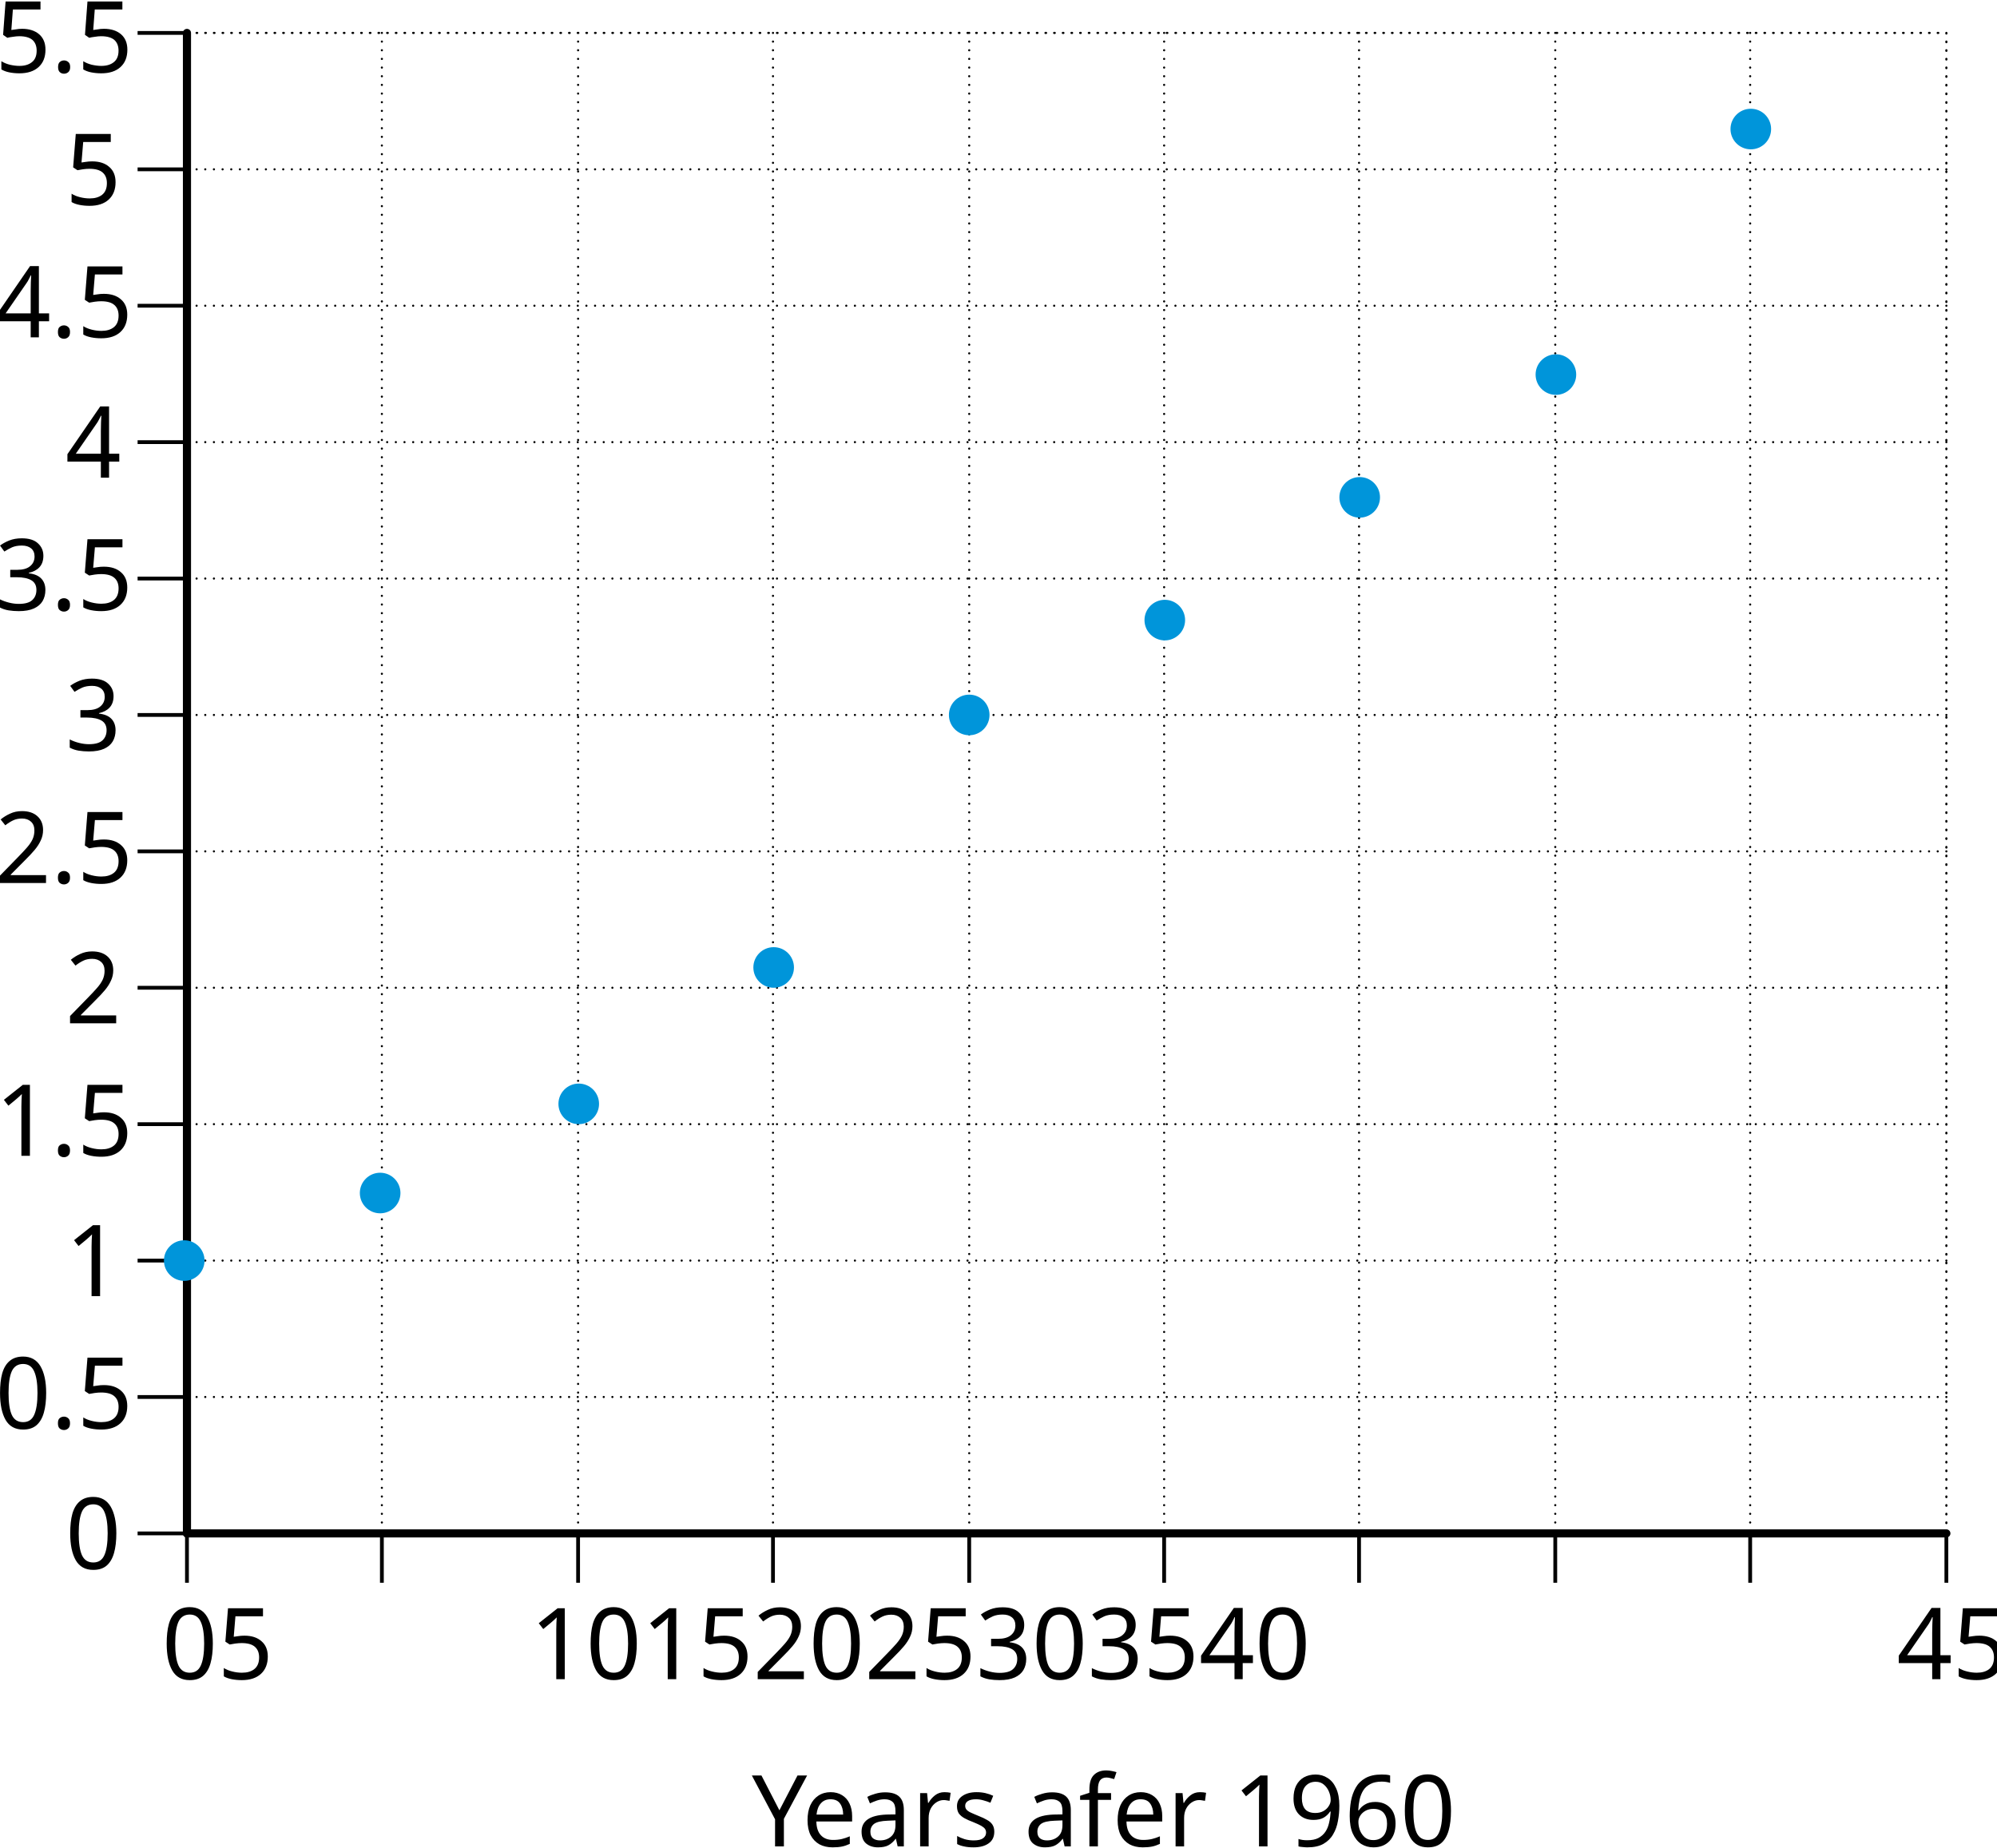
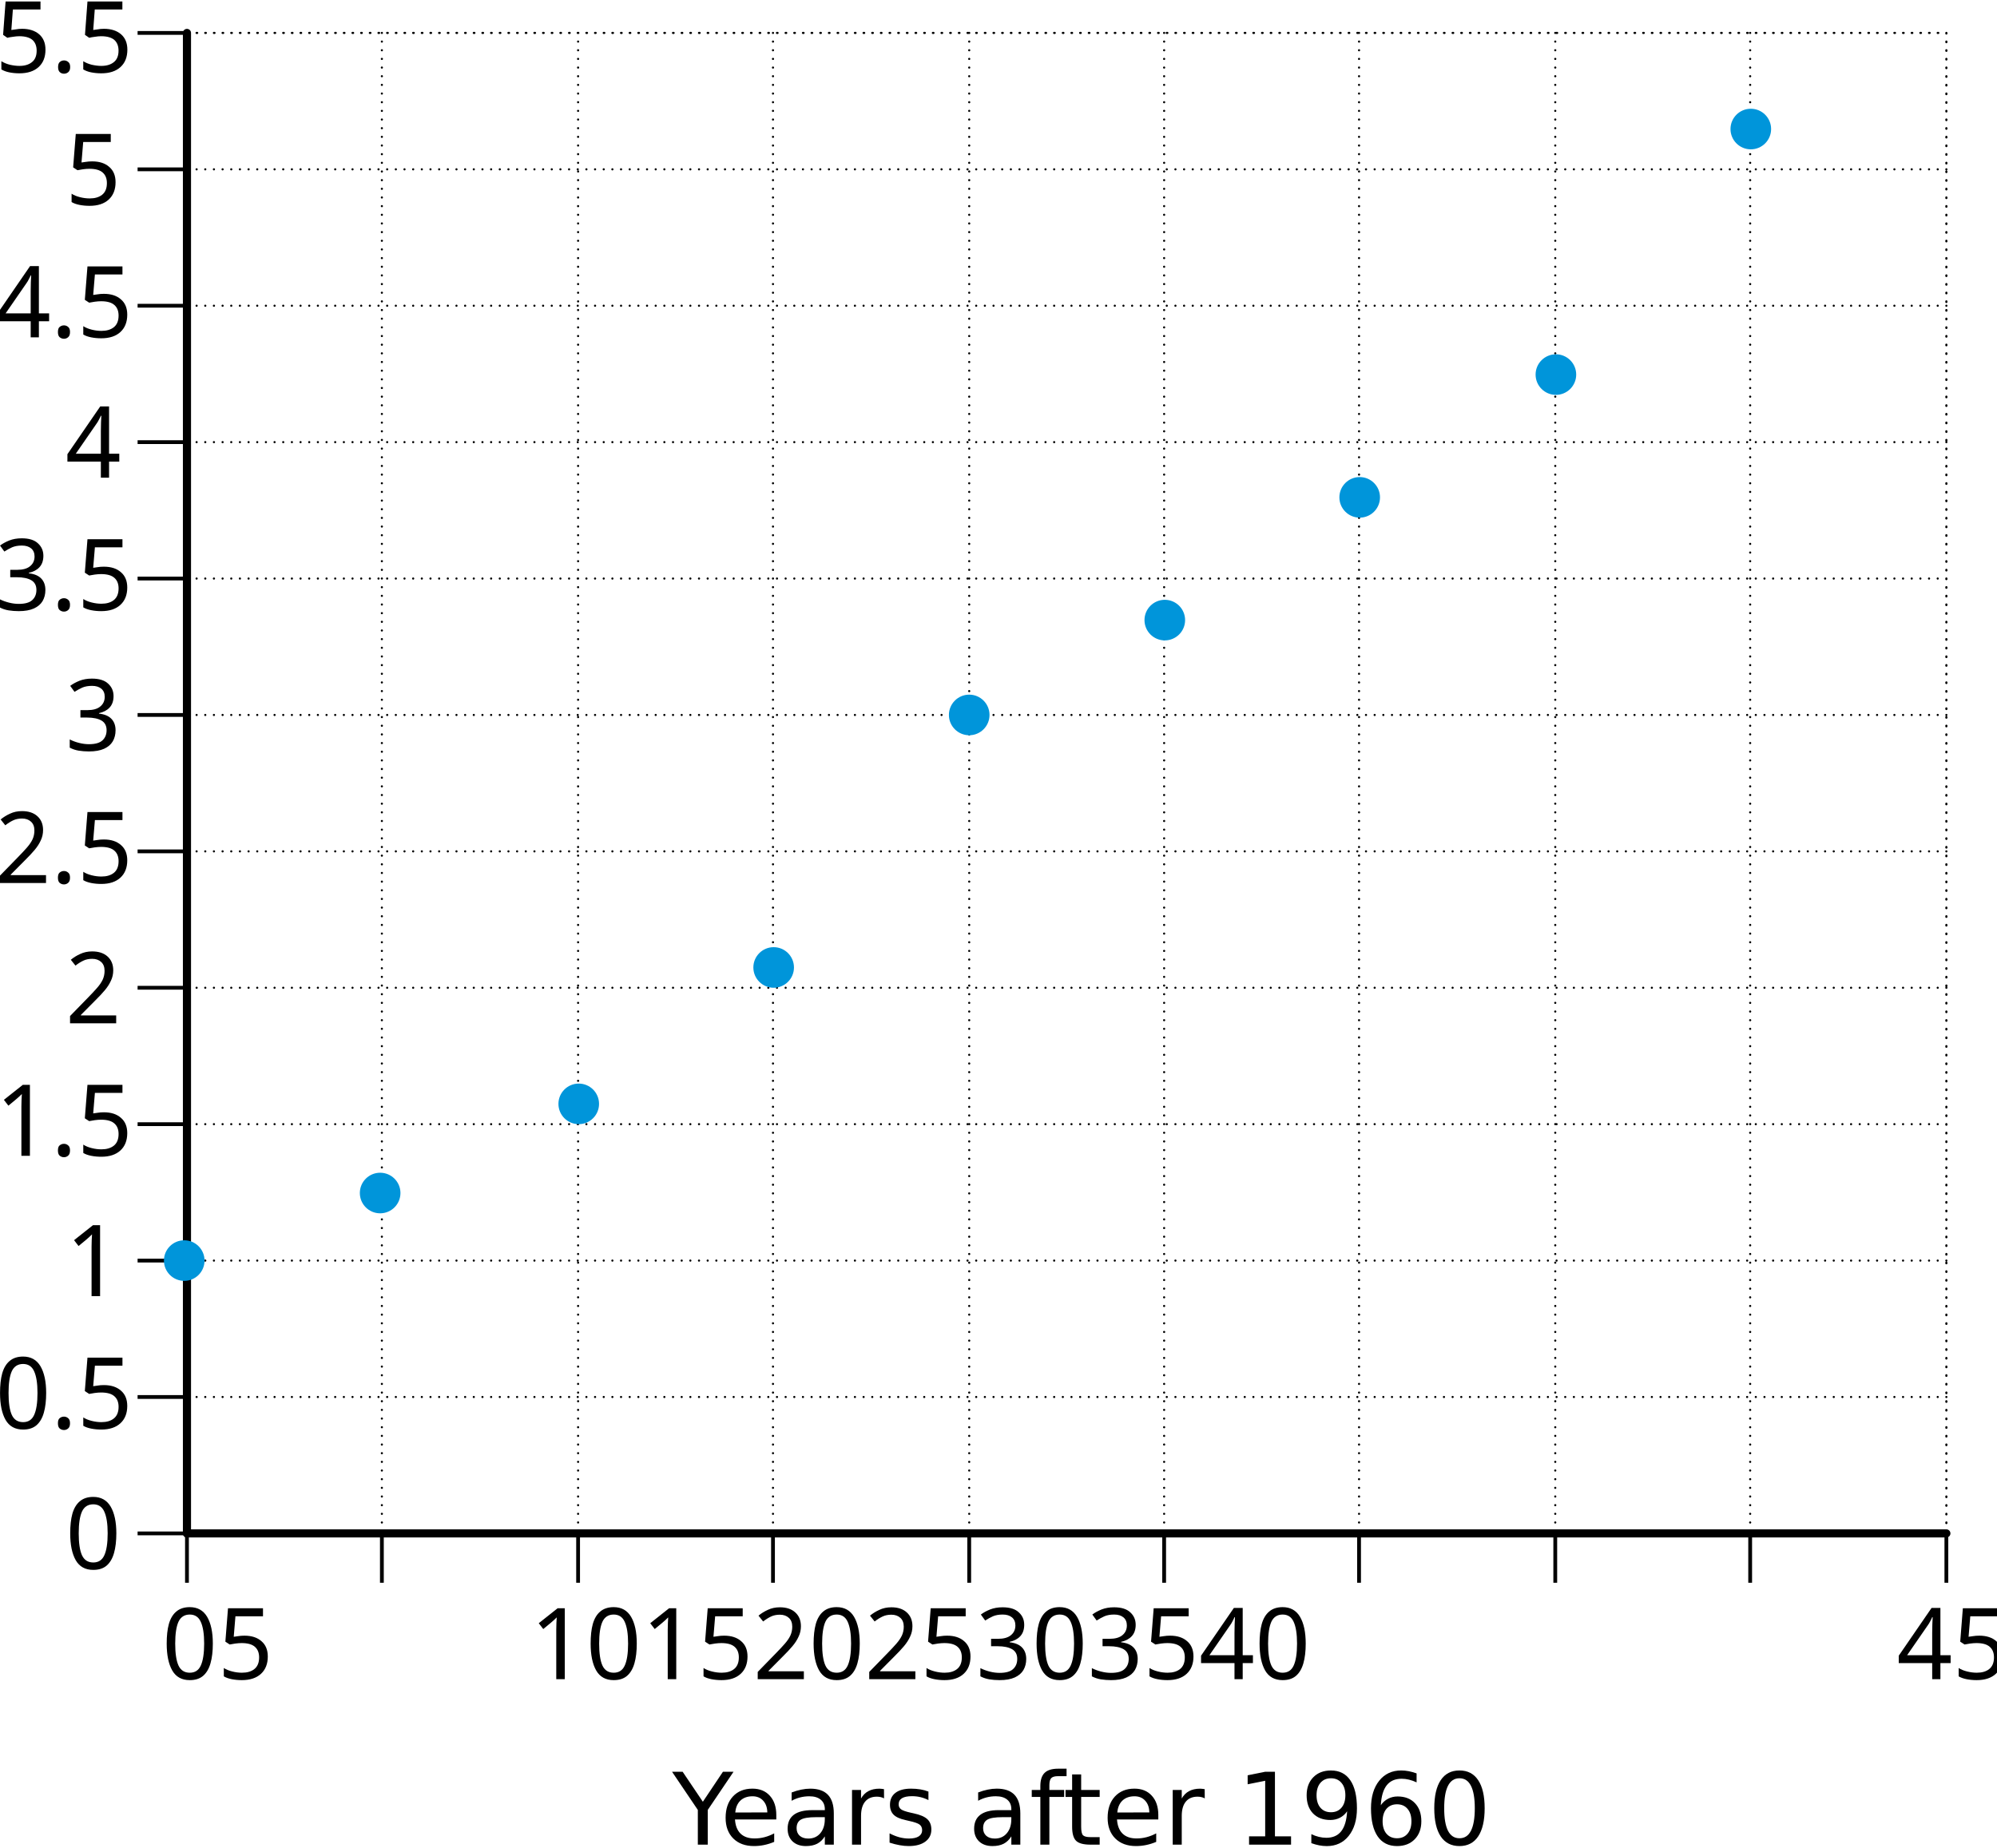
<svg xmlns="http://www.w3.org/2000/svg" width="56.362mm" height="52.163mm" viewBox="0 0 199.707 184.829" id="svg7682" version="1.1">
  <defs id="defs7684">
    <clipPath clipPathUnits="userSpaceOnUse" id="clipPath7372">
      <path d="m 380.389,476.074 159.611,0 0,151.357 -159.611,0 0,-151.357 z" id="path7374" />
    </clipPath>
    <clipPath clipPathUnits="userSpaceOnUse" id="clipPath7344">
      <path d="m 380.389,476.074 159.611,0 0,151.357 -159.611,0 0,-151.357 z" id="path7346" />
    </clipPath>
  </defs>
  <g id="layer1" transform="translate(-384.6684,-232.5015)">
    <g id="g7300" transform="matrix(1.25,0,0,-1.25,491.3399,385.8823)">
      <path d="m 0,0 -70.38,0 0,120.07 140.758,0 L 70.378,0 0,0 M -70.38,120.07 -70.38,0 m 15.594,120.07 0,-120.07 m 15.698,120.07 0,-120.07 m 15.592,120.07 0,-120.07 M -7.797,120.07 -7.797,0 M 7.797,120.07 7.797,0 M 23.391,120.07 23.391,0 M 39.088,120.07 39.088,0 M 54.681,120.07 54.681,0 M 70.378,120.07 70.378,0 m 0,0 -140.758,0 m 140.758,10.916 -140.758,0 m 140.758,10.915 -140.758,0 m 140.758,10.916 -140.758,0 m 140.758,10.916 -140.758,0 m 140.758,10.915 -140.758,0 m 140.758,10.915 -140.758,0 m 140.758,10.916 -140.758,0 m 140.758,10.915 -140.758,0 m 140.758,10.916 -140.758,0 m 140.758,10.915 -140.758,0 m 140.758,10.915 -140.758,0" style="fill:none;stroke:#000000;stroke-width:0.173;stroke-linecap:round;stroke-linejoin:round;stroke-miterlimit:4;stroke-dasharray:0, 0.693;stroke-dashoffset:0;stroke-opacity:1" id="path7302" />
    </g>
    <text y="396.816" x="404.544" transform="scale(0.990892,1.009192)" style="font-variant:normal;font-weight:normal;font-stretch:normal;font-size:9.836px;font-family:'Minion Pro';-inkscape-font-specification:MinionPro-Regular;writing-mode:lr-tb;fill:#000000;fill-opacity:1;fill-rule:nonzero;stroke:none" id="text7304">
      <tspan x="404.544 423.813" y="396.816" id="tspan7306">05</tspan>
    </text>
    <g id="g7308" transform="matrix(1.25,0,0,-1.25,403.3652,390.8184)">
      <path d="M 0,0 0,3.949 M 15.594,0 l 0,3.949 M 31.292,0 l 0,3.949 M 46.884,0 l 0,3.949 M 62.582,0 l 0,3.949 M 78.177,0 l 0,3.949 M 93.771,0 l 0,3.949 M 109.468,0 l 0,3.949 M 125.061,0 l 0,3.949 M 140.758,0 l 0,3.949" style="fill:none;stroke:#000000;stroke-width:0.303;stroke-linecap:butt;stroke-linejoin:miter;stroke-miterlimit:4;stroke-dasharray:none;stroke-opacity:1" id="path7310" />
    </g>
    <g id="g7312" transform="matrix(1.25,0,0,-1.25,403.3652,385.8823)">
      <path d="M 0,0 140.758,0" style="fill:none;stroke:#000000;stroke-width:0.65;stroke-linecap:round;stroke-linejoin:round;stroke-miterlimit:4;stroke-dasharray:none;stroke-opacity:1" id="path7314" />
    </g>
    <text y="385.889" x="394.806" transform="scale(0.990892,1.009192)" style="font-variant:normal;font-weight:normal;font-stretch:normal;font-size:9.836px;font-family:'Minion Pro';-inkscape-font-specification:MinionPro-Regular;writing-mode:lr-tb;fill:#000000;fill-opacity:1;fill-rule:nonzero;stroke:none" id="text7316">
      <tspan x="394.806" y="385.889" id="tspan7318">0</tspan>
      <tspan x="387.724 392.524 394.806" y="371.98" id="tspan7320">0.5</tspan>
      <tspan x="394.806" y="358.849" id="tspan7322">1</tspan>
      <tspan x="387.724 392.524 394.806" y="344.94" id="tspan7324">1.5</tspan>
      <tspan x="394.806" y="331.809" id="tspan7326">2</tspan>
      <tspan x="387.724 392.524 394.806" y="317.901" id="tspan7328">2.5</tspan>
      <tspan x="394.806" y="304.769" id="tspan7330">3</tspan>
      <tspan x="387.724 392.524 394.806" y="290.861" id="tspan7332">3.5</tspan>
      <tspan x="394.806" y="277.73" id="tspan7334">4</tspan>
      <tspan x="387.724 392.524 394.806" y="263.821" id="tspan7336">4.5</tspan>
      <tspan x="394.806" y="250.69" id="tspan7338">5</tspan>
    </text>
    <g transform="matrix(1.25,0,0,-1.25,-91.29535,1015.856)" id="g7340">
      <g id="g7342" clip-path="url(#clipPath7344)">
        <text transform="matrix(0.981867,0,0,-1,380.3899,620.8945)" style="font-variant:normal;font-weight:normal;font-stretch:normal;font-size:7.941px;font-family:'Minion Pro';-inkscape-font-specification:MinionPro-Regular;writing-mode:lr-tb;fill:#000000;fill-opacity:1;fill-rule:nonzero;stroke:none" id="text7348">
          <tspan x="0 3.875 5.718" y="0" id="tspan7350">5.5</tspan>
        </text>
      </g>
    </g>
    <g id="g7352" transform="matrix(1.25,0,0,-1.25,398.4283,385.8823)">
      <path d="M 0,0 3.949,0 M 0,10.916 l 3.949,0 M 0,21.831 l 3.949,0 M 0,32.747 l 3.949,0 M 0,43.663 l 3.949,0 M 0,54.578 l 3.949,0 M 0,65.493 l 3.949,0 M 0,76.409 l 3.949,0 M 0,87.324 l 3.949,0 M 0,98.24 l 3.949,0 M 0,109.155 l 3.949,0 M 0,120.07 l 3.949,0" style="fill:none;stroke:#000000;stroke-width:0.303;stroke-linecap:butt;stroke-linejoin:miter;stroke-miterlimit:4;stroke-dasharray:none;stroke-opacity:1" id="path7354" />
    </g>
    <g id="g7356" transform="matrix(1.25,0,0,-1.25,403.3652,385.8823)">
      <path d="M 0,0 0,120.07" style="fill:none;stroke:#000000;stroke-width:0.65;stroke-linecap:round;stroke-linejoin:round;stroke-miterlimit:4;stroke-dasharray:none;stroke-opacity:1" id="path7358" />
    </g>
    <text y="396.816" x="441.703" transform="scale(0.990892,1.009192)" style="font-variant:normal;font-weight:normal;font-stretch:normal;font-size:9.836px;font-family:'Minion Pro';-inkscape-font-specification:MinionPro-Regular;writing-mode:lr-tb;fill:#000000;fill-opacity:1;fill-rule:nonzero;stroke:none" id="text7360">
      <tspan x="441.703 446.425 460.972 465.694 481.294 486.015 500.563 505.284 520.757 525.478 540.164 544.885 560.357 565.079" y="396.816" id="tspan7362">10152025303540</tspan>
-       <tspan x="464.081 470.317 474.497 478.815 482.464 486.074 488.307 492.625 498.35 502.53 506.18 508.412 513.134 517.855 522.577" y="413.39" id="tspan7364">Years afer 1960</tspan>
+       <tspan x="502.53 506.18" id="tspan7364" />
      <tspan x="579.627 584.348" y="396.816" id="tspan7366">45</tspan>
    </text>
    <g transform="matrix(1.25,0,0,-1.25,-91.29535,1015.856)" id="g7368">
      <g id="g7370" clip-path="url(#clipPath7372)">
        <g id="g7376" transform="translate(397.1349,525.811)">
          <path d="m 0,0 c 0,-0.897 -0.728,-1.624 -1.624,-1.624 -0.897,0 -1.625,0.727 -1.625,1.624 0,0.897 0.728,1.624 1.625,1.624 C -0.728,1.624 0,0.897 0,0" style="fill:#0095da;fill-opacity:1;fill-rule:nonzero;stroke:none" id="path7378" />
        </g>
        <g id="g7380" transform="translate(412.8081,531.2163)">
          <path d="m 0,0 c 0,-0.897 -0.728,-1.624 -1.624,-1.624 -0.897,0 -1.625,0.727 -1.625,1.624 0,0.897 0.728,1.624 1.625,1.624 C -0.728,1.624 0,0.897 0,0" style="fill:#0095da;fill-opacity:1;fill-rule:nonzero;stroke:none" id="path7382" />
        </g>
        <g id="g7384" transform="translate(428.6964,538.3501)">
          <path d="m 0,0 c 0,-0.897 -0.728,-1.624 -1.624,-1.624 -0.897,0 -1.625,0.727 -1.625,1.624 0,0.897 0.728,1.624 1.625,1.624 C -0.728,1.624 0,0.897 0,0" style="fill:#0095da;fill-opacity:1;fill-rule:nonzero;stroke:none" id="path7386" />
        </g>
        <g id="g7388" transform="translate(444.2905,549.2663)">
          <path d="m 0,0 c 0,-0.897 -0.728,-1.624 -1.624,-1.624 -0.897,0 -1.625,0.727 -1.625,1.624 0,0.897 0.728,1.624 1.625,1.624 C -0.728,1.624 0,0.897 0,0" style="fill:#0095da;fill-opacity:1;fill-rule:nonzero;stroke:none" id="path7390" />
        </g>
        <g id="g7392" transform="translate(459.9352,569.4725)">
          <path d="m 0,0 c 0,-0.897 -0.728,-1.624 -1.624,-1.624 -0.897,0 -1.625,0.727 -1.625,1.624 0,0.897 0.728,1.625 1.625,1.625 C -0.728,1.625 0,0.897 0,0" style="fill:#0095da;fill-opacity:1;fill-rule:nonzero;stroke:none" id="path7394" />
        </g>
        <g id="g7396" transform="translate(475.5825,577.0623)">
          <path d="m 0,0 c 0,-0.897 -0.728,-1.624 -1.624,-1.624 -0.898,0 -1.625,0.727 -1.625,1.624 0,0.897 0.727,1.624 1.625,1.624 C -0.728,1.624 0,0.897 0,0" style="fill:#0095da;fill-opacity:1;fill-rule:nonzero;stroke:none" id="path7398" />
        </g>
        <g id="g7400" transform="translate(491.1747,586.8848)">
          <path d="m 0,0 c 0,-0.897 -0.728,-1.624 -1.624,-1.624 -0.897,0 -1.625,0.727 -1.625,1.624 0,0.897 0.728,1.624 1.625,1.624 C -0.728,1.624 0,0.897 0,0" style="fill:#0095da;fill-opacity:1;fill-rule:nonzero;stroke:none" id="path7402" />
        </g>
        <g id="g7404" transform="translate(506.8717,596.7094)">
          <path d="m 0,0 c 0,-0.897 -0.728,-1.624 -1.624,-1.624 -0.897,0 -1.625,0.727 -1.625,1.624 0,0.897 0.728,1.624 1.625,1.624 C -0.728,1.624 0,0.897 0,0" style="fill:#0095da;fill-opacity:1;fill-rule:nonzero;stroke:none" id="path7406" />
        </g>
        <g id="g7408" transform="translate(522.4648,616.3577)">
          <path d="m 0,0 c 0,-0.897 -0.728,-1.624 -1.625,-1.624 -0.896,0 -1.624,0.727 -1.624,1.624 0,0.897 0.728,1.624 1.624,1.624 C -0.728,1.624 0,0.897 0,0" style="fill:#0095da;fill-opacity:1;fill-rule:nonzero;stroke:none" id="path7410" />
        </g>
      </g>
    </g>
+     <g transform="translate(384.6684,210.1932)" style="font-style:normal;font-weight:normal;font-size:10px;line-height:125%;font-family:sans-serif;letter-spacing:0px;word-spacing:0px;fill:#000000;fill-opacity:1;stroke:none;stroke-width:1px;stroke-linecap:butt;stroke-linejoin:miter;stroke-opacity:1" id="flowRoot3389">
+       <path d="m 67.207,199.533 1.06,0 2.021,2.998 2.007,-2.998 1.06,0 -2.578,3.818 0,3.472 -0.991,0 0,-3.472 -2.578,-3.818 z" style="" id="path3515" />
+       <path d="m 77.632,203.864 0,0.439 -4.131,0 q 0.059,0.928 0.557,1.416 0.503,0.483 1.396,0.483 0.518,0 1.001,-0.127 0.488,-0.127 0.967,-0.381 l 0,0.85 q -0.483,0.205 -0.991,0.312 -0.508,0.107 -1.03,0.107 -1.309,0 -2.075,-0.762 -0.762,-0.762 -0.762,-2.061 0,-1.343 0.723,-2.129 0.728,-0.791 1.958,-0.791 1.104,0 1.743,0.713 0.645,0.708 0.645,1.929 z m -0.898,-0.264 q -0.01,-0.737 -0.415,-1.177 -0.4,-0.439 -1.064,-0.439 -0.752,0 -1.206,0.425 -0.449,0.425 -0.518,1.196 l 3.203,-0.005 z" style="" id="path3517" />
+       <path d="m 81.592,204.074 q -1.089,0 -1.509,0.249 -0.42,0.249 -0.42,0.85 0,0.479 0.312,0.762 0.317,0.278 0.859,0.278 0.747,0 1.196,-0.527 0.454,-0.532 0.454,-1.411 l 0,-0.2 -0.894,0 z m 1.792,-0.371 0,3.12 -0.898,0 0,-0.83 q -0.308,0.498 -0.767,0.737 -0.459,0.234 -1.123,0.234 -0.84,0 -1.338,-0.469 -0.493,-0.474 -0.493,-1.265 0,-0.923 0.615,-1.392 Q 80,203.371 81.226,203.371 l 1.26,0 0,-0.088 q 0,-0.62 -0.41,-0.957 -0.405,-0.342 -1.143,-0.342 -0.469,0 -0.913,0.112 -0.444,0.112 -0.854,0.337 l 0,-0.83 q 0.493,-0.19 0.957,-0.283 0.464,-0.098 0.903,-0.098 1.187,0 1.772,0.615 0.586,0.615 0.586,1.865 z" style="" id="path3519" />
+       <path d="m 88.408,202.194 q -0.151,-0.088 -0.332,-0.127 -0.176,-0.044 -0.391,-0.044 -0.762,0 -1.172,0.498 -0.405,0.493 -0.405,1.421 l 0,2.881 -0.903,0 0,-5.469 0.903,0 0,0.85 q 0.283,-0.498 0.737,-0.737 0.454,-0.244 1.104,-0.244 0.093,0 0.205,0.015 0.112,0.01 0.249,0.034 l 0.005,0.923 z" style="" id="path3521" />
+       <path d="m 92.847,201.515 0,0.85 q -0.381,-0.195 -0.791,-0.293 -0.41,-0.098 -0.85,-0.098 -0.669,0 -1.006,0.205 -0.332,0.205 -0.332,0.615 0,0.312 0.239,0.493 0.239,0.176 0.962,0.337 l 0.308,0.068 q 0.957,0.205 1.357,0.581 0.405,0.371 0.405,1.04 0,0.762 -0.605,1.206 -0.601,0.444 -1.655,0.444 -0.439,0 -0.918,-0.088 -0.474,-0.083 -1.001,-0.254 l 0,-0.928 q 0.498,0.259 0.981,0.391 0.483,0.127 0.957,0.127 0.635,0 0.977,-0.215 0.342,-0.22 0.342,-0.615 0,-0.366 -0.249,-0.562 -0.244,-0.195 -1.079,-0.376 l -0.312,-0.073 q -0.835,-0.176 -1.206,-0.537 -0.371,-0.366 -0.371,-1.001 0,-0.771 0.547,-1.191 0.547,-0.42 1.553,-0.42 0.498,0 0.938,0.073 0.439,0.073 0.811,0.22 z" style="" id="path3523" />
+       <path d="m 100.244,204.074 q -1.089,0 -1.509,0.249 -0.42,0.249 -0.42,0.85 0,0.479 0.312,0.762 0.317,0.278 0.859,0.278 0.747,0 1.196,-0.527 0.454,-0.532 0.454,-1.411 l 0,-0.2 -0.894,0 z m 1.792,-0.371 0,3.12 -0.898,0 0,-0.83 q -0.308,0.498 -0.767,0.737 -0.459,0.234 -1.123,0.234 -0.84,0 -1.338,-0.469 -0.493,-0.474 -0.493,-1.265 0,-0.923 0.615,-1.392 0.62,-0.469 1.846,-0.469 l 1.26,0 0,-0.088 q 0,-0.62 -0.41,-0.957 -0.405,-0.342 -1.143,-0.342 -0.469,0 -0.913,0.112 -0.444,0.112 -0.854,0.337 l 0,-0.83 q 0.493,-0.19 0.957,-0.283 0.464,-0.098 0.903,-0.098 1.187,0 1.772,0.615 0.586,0.615 0.586,1.865 z" style="" id="path3525" />
+       <path d="m 106.66,199.225 0,0.747 -0.859,0 q -0.483,0 -0.674,0.195 -0.186,0.195 -0.186,0.703 l 0,0.483 1.479,0 0,0.698 -1.479,0 0,4.771 -0.903,0 0,-4.771 -0.859,0 0,-0.698 0.859,0 0,-0.381 q 0,-0.913 0.425,-1.328 0.425,-0.42 1.348,-0.42 l 0.85,0 z" style="" id="path3527" />
+       <path d="m 108.12,199.801 0,1.553 1.851,0 0,0.698 -1.851,0 0,2.969 q 0,0.669 0.181,0.859 0.186,0.19 0.747,0.19 l 0.923,0 0,0.752 -0.923,0 q -1.04,0 -1.436,-0.386 -0.396,-0.391 -0.396,-1.416 l 0,-2.969 -0.659,0 0,-0.698 0.659,0 0,-1.553 0.903,0 z" style="" id="path3529" />
+       <path d="m 115.835,203.864 0,0.439 -4.131,0 q 0.059,0.928 0.557,1.416 0.503,0.483 1.396,0.483 0.518,0 1.001,-0.127 0.488,-0.127 0.967,-0.381 l 0,0.85 q -0.483,0.205 -0.991,0.312 -0.508,0.107 -1.03,0.107 -1.309,0 -2.075,-0.762 -0.762,-0.762 -0.762,-2.061 0,-1.343 0.723,-2.129 0.728,-0.791 1.958,-0.791 1.104,0 1.743,0.713 0.645,0.708 0.645,1.929 z m -0.898,-0.264 q -0.01,-0.737 -0.415,-1.177 -0.4,-0.439 -1.064,-0.439 -0.752,0 -1.206,0.425 -0.449,0.425 -0.518,1.196 l 3.203,-0.005 z" style="" id="path3531" />
+       <path d="m 120.479,202.194 q -0.151,-0.088 -0.332,-0.127 -0.176,-0.044 -0.391,-0.044 -0.762,0 -1.172,0.498 -0.405,0.493 -0.405,1.421 l 0,2.881 -0.903,0 0,-5.469 0.903,0 0,0.85 q 0.283,-0.498 0.737,-0.737 0.454,-0.244 1.104,-0.244 0.093,0 0.205,0.015 0.112,0.01 0.249,0.034 l 0.005,0.923 z" style="" id="path3533" />
+       <path d="m 124.912,205.993 1.611,0 0,-5.562 -1.753,0.352 0,-0.898 1.743,-0.352 0.986,0 0,6.46 1.611,0 0,0.83 -4.199,0 0,-0.83 z" style="" id="path3535" />
+       <path d="m 131.138,206.672 0,-0.898 q 0.371,0.176 0.752,0.269 0.381,0.093 0.747,0.093 0.977,0 1.489,-0.654 0.518,-0.659 0.591,-1.997 -0.283,0.42 -0.718,0.645 -0.435,0.225 -0.962,0.225 -1.094,0 -1.733,-0.659 -0.635,-0.664 -0.635,-1.812 0,-1.123 0.664,-1.802 0.664,-0.679 1.768,-0.679 1.265,0 1.929,0.972 0.669,0.967 0.669,2.812 0,1.724 -0.82,2.754 -0.815,1.025 -2.197,1.025 -0.371,0 -0.752,-0.073 -0.381,-0.073 -0.791,-0.22 z m 1.963,-3.091 q 0.664,0 1.05,-0.454 0.391,-0.454 0.391,-1.245 0,-0.786 -0.391,-1.24 -0.386,-0.459 -1.05,-0.459 -0.664,0 -1.055,0.459 -0.386,0.454 -0.386,1.24 0,0.791 0.386,1.245 0.391,0.454 1.055,0.454 z" style="" id="path3537" />
+       <path d="m 139.707,202.785 q -0.664,0 -1.055,0.454 -0.386,0.454 -0.386,1.245 0,0.786 0.386,1.245 0.391,0.454 1.055,0.454 0.664,0 1.05,-0.454 0.391,-0.459 0.391,-1.245 0,-0.791 -0.391,-1.245 -0.386,-0.454 -1.05,-0.454 z m 1.958,-3.091 0,0.898 q -0.371,-0.176 -0.752,-0.269 -0.376,-0.093 -0.747,-0.093 -0.977,0 -1.494,0.659 -0.513,0.659 -0.586,1.992 0.288,-0.425 0.723,-0.649 0.435,-0.23 0.957,-0.23 1.099,0 1.733,0.669 0.64,0.664 0.64,1.812 0,1.123 -0.664,1.802 -0.664,0.679 -1.768,0.679 -1.265,0 -1.934,-0.967 -0.669,-0.972 -0.669,-2.812 0,-1.729 0.82,-2.754 0.82,-1.03 2.202,-1.03 0.371,0 0.747,0.073 0.381,0.073 0.791,0.22 z" style="" id="path3539" />
+       <path d="m 145.952,200.182 q -0.762,0 -1.147,0.752 -0.381,0.747 -0.381,2.251 0,1.499 0.381,2.251 0.386,0.747 1.147,0.747 0.767,0 1.147,-0.747 0.386,-0.752 0.386,-2.251 0,-1.504 -0.386,-2.251 -0.381,-0.752 -1.147,-0.752 z m 0,-0.781 q 1.226,0 1.87,0.972 0.649,0.967 0.649,2.812 0,1.841 -0.649,2.812 -0.645,0.967 -1.87,0.967 -1.226,0 -1.875,-0.967 -0.645,-0.972 -0.645,-2.812 0,-1.846 0.645,-2.812 0.649,-0.972 1.875,-0.972 z" style="" id="path3541" />
+     </g>
  </g>
</svg>
